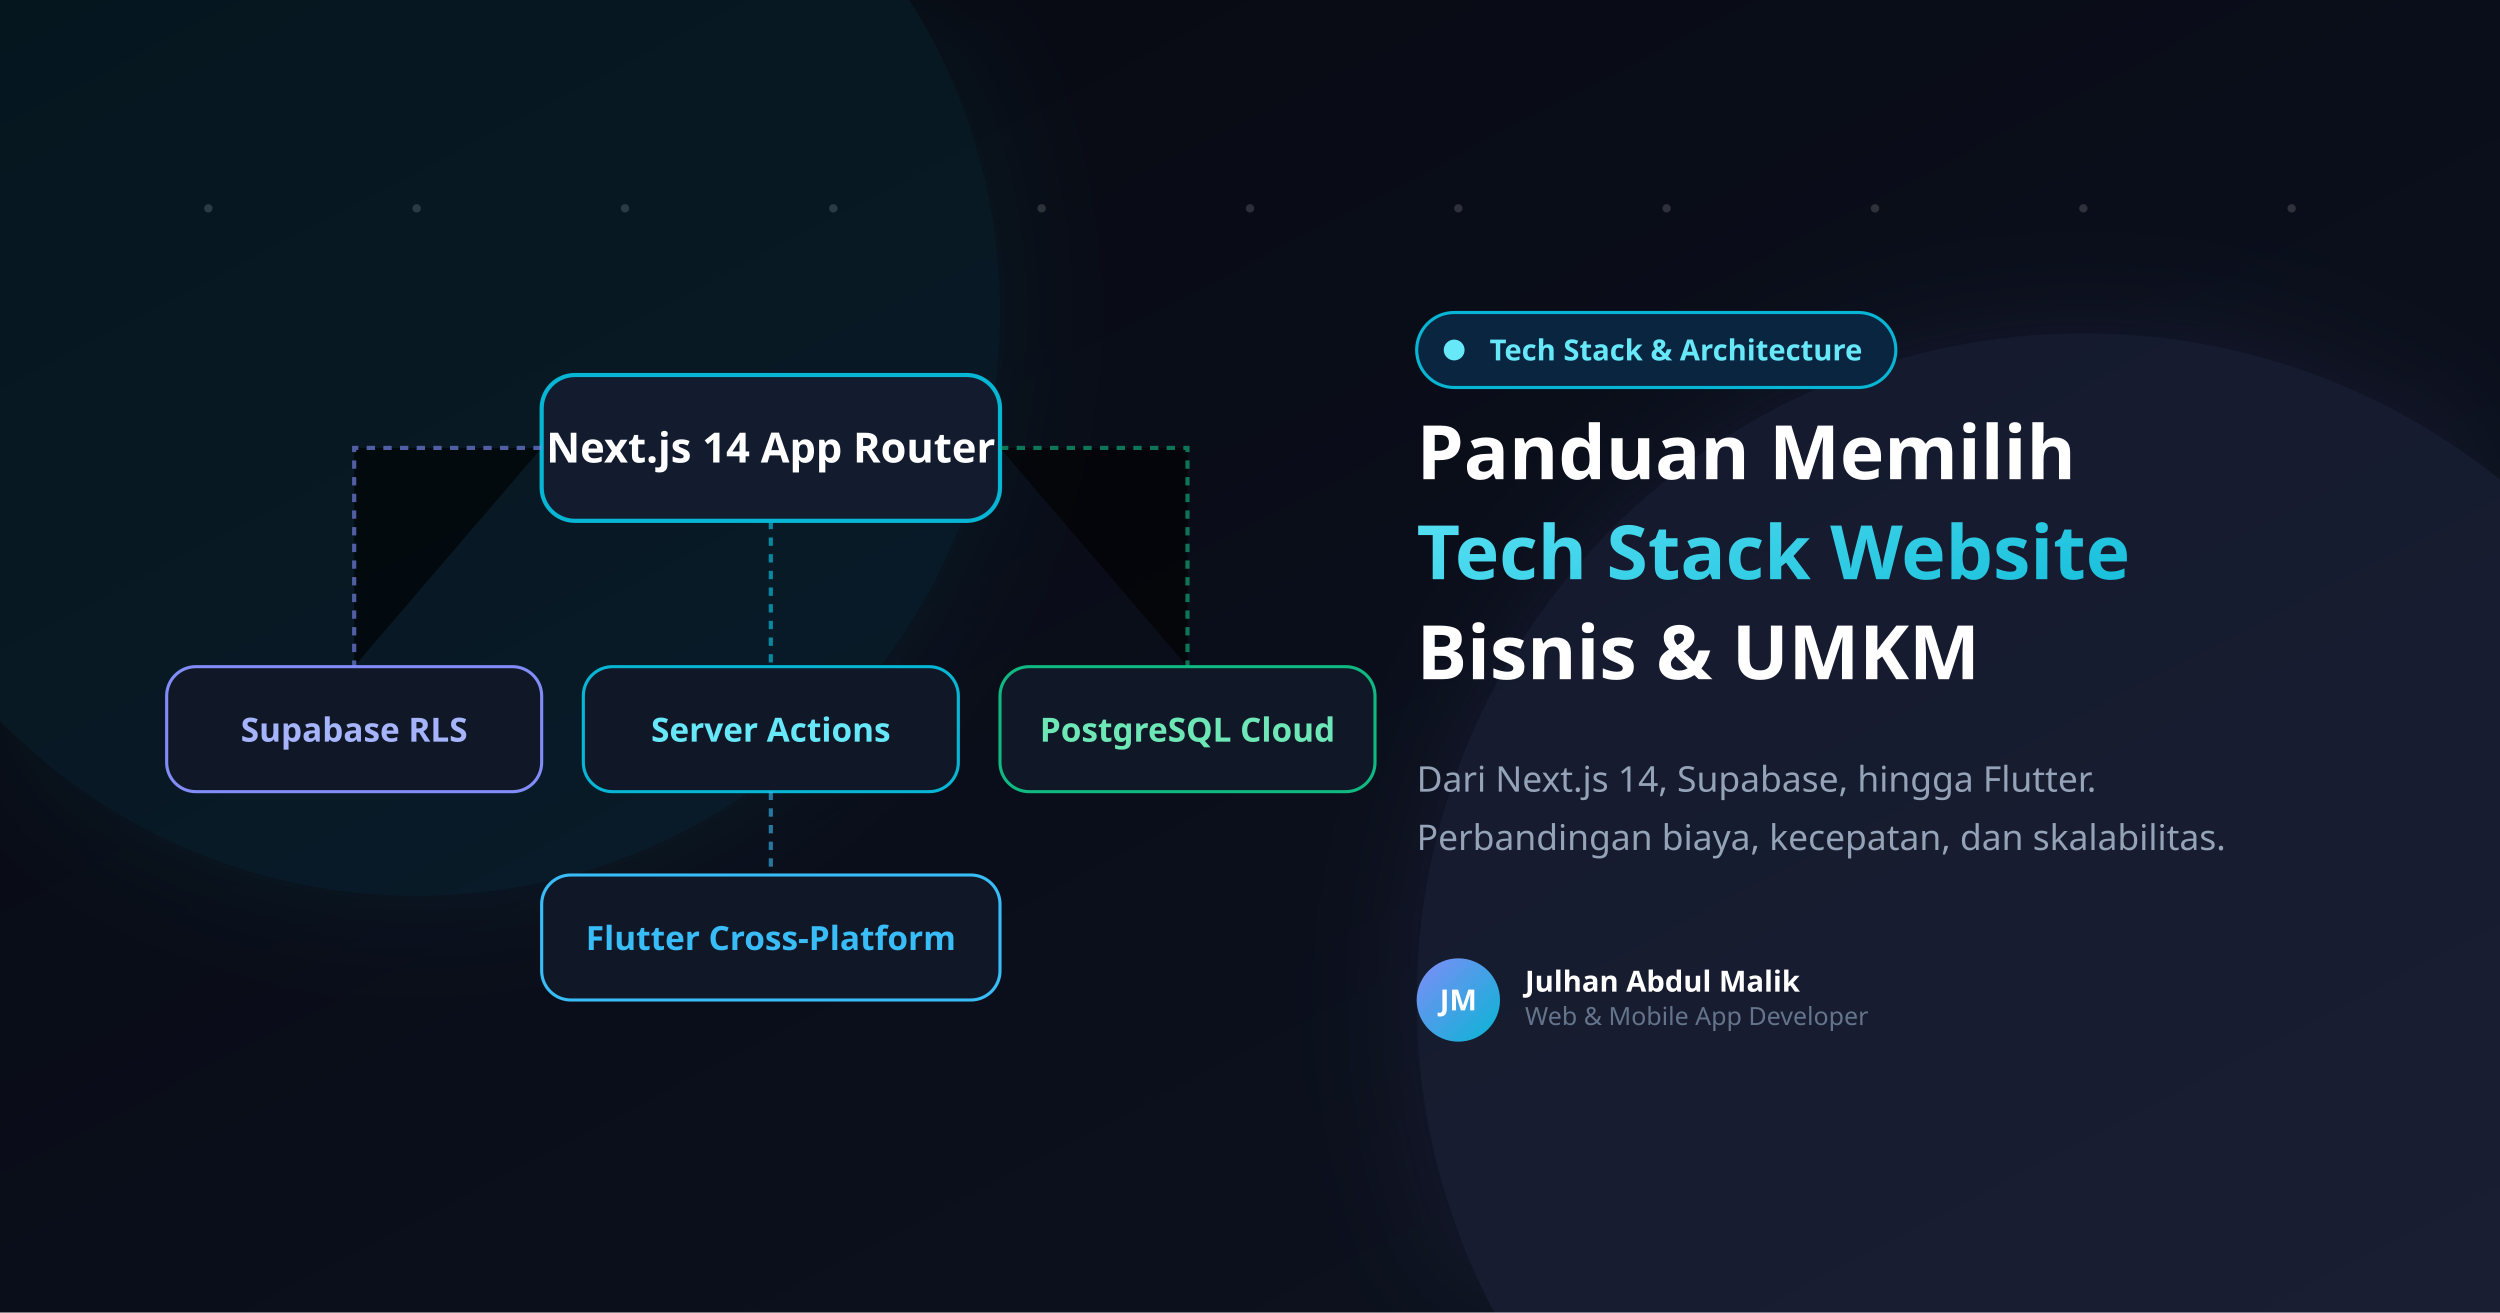
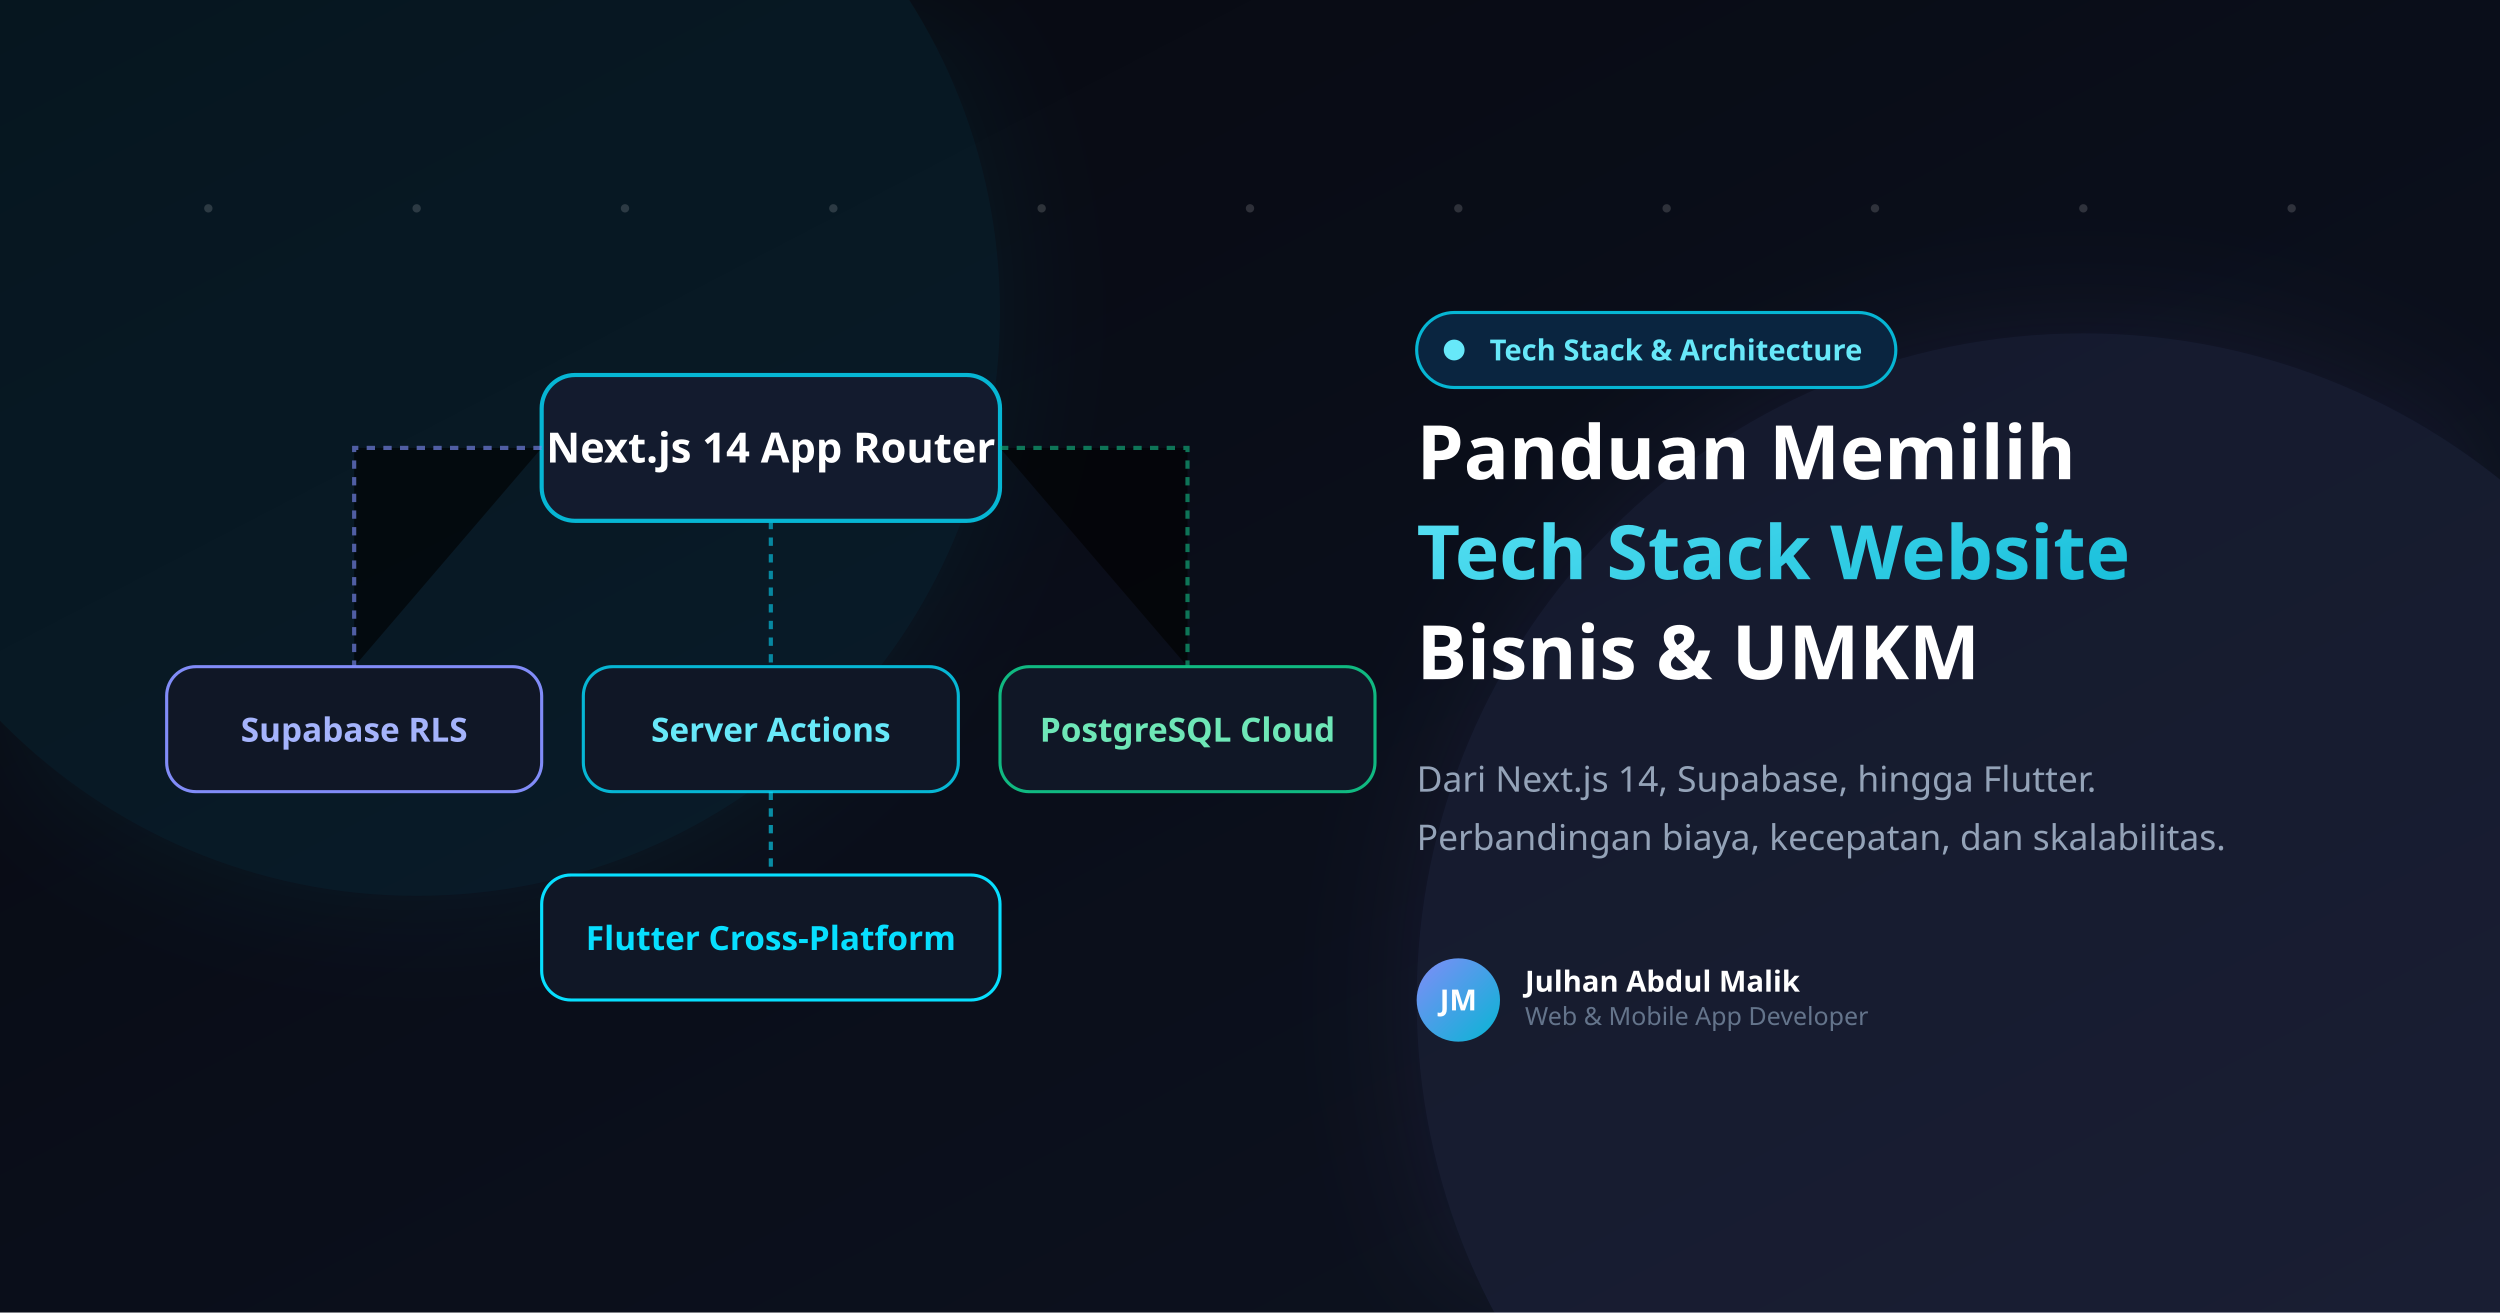
<svg xmlns="http://www.w3.org/2000/svg" viewBox="0 0 1200 630" width="1200" height="630">
  <defs>
    <linearGradient id="bgGrad" x1="0%" y1="0%" x2="100%" y2="100%">
      <stop offset="0%" stop-color="#07090F" />
      <stop offset="50%" stop-color="#0A0E1A" />
      <stop offset="100%" stop-color="#0E1320" />
    </linearGradient>
    <linearGradient id="cyanTeal" x1="0%" y1="0%" x2="100%" y2="100%">
      <stop offset="0%" stop-color="#67E8F9" />
      <stop offset="100%" stop-color="#06B6D4" />
    </linearGradient>
    <linearGradient id="violetCyan" x1="0%" y1="0%" x2="100%" y2="100%">
      <stop offset="0%" stop-color="#818CF8" />
      <stop offset="100%" stop-color="#06B6D4" />
    </linearGradient>
    <filter id="glow">
      <feGaussianBlur stdDeviation="30" result="coloredBlur" />
      <feMerge>
        <feMergeNode in="coloredBlur" />
        <feMergeNode in="SourceGraphic" />
      </feMerge>
    </filter>
  </defs>
  <rect width="1200" height="630" fill="url(#bgGrad)" />
  <circle cx="200" cy="150" r="280" fill="#06B6D4" opacity="0.08" filter="url(#glow)" />
  <circle cx="1000" cy="480" r="320" fill="#818CF8" opacity="0.09" filter="url(#glow)" />
  <g opacity="0.15">
    <circle cx="100" cy="100" r="2" fill="#FFFFFF" />
    <circle cx="200" cy="100" r="2" fill="#FFFFFF" />
    <circle cx="300" cy="100" r="2" fill="#FFFFFF" />
    <circle cx="400" cy="100" r="2" fill="#FFFFFF" />
    <circle cx="500" cy="100" r="2" fill="#FFFFFF" />
    <circle cx="600" cy="100" r="2" fill="#FFFFFF" />
    <circle cx="700" cy="100" r="2" fill="#FFFFFF" />
    <circle cx="800" cy="100" r="2" fill="#FFFFFF" />
    <circle cx="900" cy="100" r="2" fill="#FFFFFF" />
    <circle cx="1000" cy="100" r="2" fill="#FFFFFF" />
    <circle cx="1100" cy="100" r="2" fill="#FFFFFF" />
  </g>
  <g transform="translate(80, 100)">
    <rect x="180" y="80" width="220" height="70" rx="16" fill="#131B2E" stroke="#06B6D4" stroke-width="2" />
    <text x="290" y="122" fill="#FFFFFF" font-family="system-ui, sans-serif" font-size="20" font-weight="bold" text-anchor="middle">Next.js 14 App Router</text>
    <path d="M 290 150 L 290 220" stroke="#06B6D4" stroke-width="2" stroke-dasharray="4,4" opacity="0.7" />
    <path d="M 180 115 L 90 115 L 90 220" stroke="#818CF8" stroke-width="2" stroke-dasharray="4,4" opacity="0.6" />
    <path d="M 400 115 L 490 115 L 490 220" stroke="#10B981" stroke-width="2" stroke-dasharray="4,4" opacity="0.6" />
    <rect x="0" y="220" width="180" height="60" rx="14" fill="#101726" stroke="#818CF8" stroke-width="1.5" />
    <text x="90" y="256" fill="#A5B4FC" font-family="system-ui, sans-serif" font-size="16" font-weight="600" text-anchor="middle">Supabase RLS</text>
    <rect x="200" y="220" width="180" height="60" rx="14" fill="#101726" stroke="#06B6D4" stroke-width="1.5" />
    <text x="290" y="256" fill="#67E8F9" font-family="system-ui, sans-serif" font-size="16" font-weight="600" text-anchor="middle">Server Actions</text>
    <rect x="400" y="220" width="180" height="60" rx="14" fill="#101726" stroke="#10B981" stroke-width="1.5" />
    <text x="490" y="256" fill="#6EE7B7" font-family="system-ui, sans-serif" font-size="16" font-weight="600" text-anchor="middle">PostgreSQL Cloud</text>
-     <rect x="180" y="320" width="220" height="60" rx="14" fill="#101726" stroke="#38BDF8" stroke-width="1.5" />
-     <text x="290" y="356" fill="#38BDF8" font-family="system-ui, sans-serif" font-size="16" font-weight="600" text-anchor="middle">Flutter Cross-Platform</text>
-     <path d="M 290 280 L 290 320" stroke="#38BDF8" stroke-width="2" stroke-dasharray="4,4" opacity="0.6" />
+     <rect x="180" y="320" width="220" height="60" rx="14" fill="#101726" stroke="#07DFFF" stroke-width="1.5" />
+     <text x="290" y="356" fill="#07DFFF" font-family="system-ui, sans-serif" font-size="16" font-weight="600" text-anchor="middle">Flutter Cross-Platform</text>
+     <path d="M 290 280 L 290 320" stroke="#07DFFF" stroke-width="2" stroke-dasharray="4,4" opacity="0.6" />
  </g>
  <g transform="translate(680, 150)">
    <rect x="0" y="0" width="230" height="36" rx="18" fill="#0A2540" stroke="#06B6D4" stroke-width="1.5" />
    <circle cx="18" cy="18" r="5" fill="#67E8F9" />
    <text x="35" y="23" fill="#67E8F9" font-family="system-ui, sans-serif" font-size="14" font-weight="600">Tech Stack &amp; Architecture</text>
    <text x="0" y="80" fill="#FFFFFF" font-family="system-ui, sans-serif" font-size="36" font-weight="800" line-height="1.2">
      <tspan x="0" dy="0">Panduan Memilih</tspan>
      <tspan x="0" dy="48" fill="url(#cyanTeal)">Tech Stack Website</tspan>
      <tspan x="0" dy="48">Bisnis &amp; UMKM</tspan>
    </text>
    <text x="0" y="230" fill="#94A3B8" font-family="system-ui, sans-serif" font-size="17" line-height="1.5">
      <tspan x="0" dy="0">Dari Next.js 14, Supabase, hingga Flutter.</tspan>
      <tspan x="0" dy="28">Perbandingan biaya, kecepatan, dan skalabilitas.</tspan>
    </text>
    <g transform="translate(0, 310)">
      <circle cx="20" cy="20" r="20" fill="url(#violetCyan)" />
      <text x="20" y="25" fill="#FFFFFF" font-family="system-ui, sans-serif" font-size="14" font-weight="bold" text-anchor="middle">JM</text>
      <text x="52" y="16" fill="#FFFFFF" font-family="system-ui, sans-serif" font-size="14" font-weight="600">Julhan Abdul Malik</text>
      <text x="52" y="32" fill="#64748B" font-family="system-ui, sans-serif" font-size="12">Web &amp; Mobile App Developer</text>
    </g>
  </g>
</svg>
